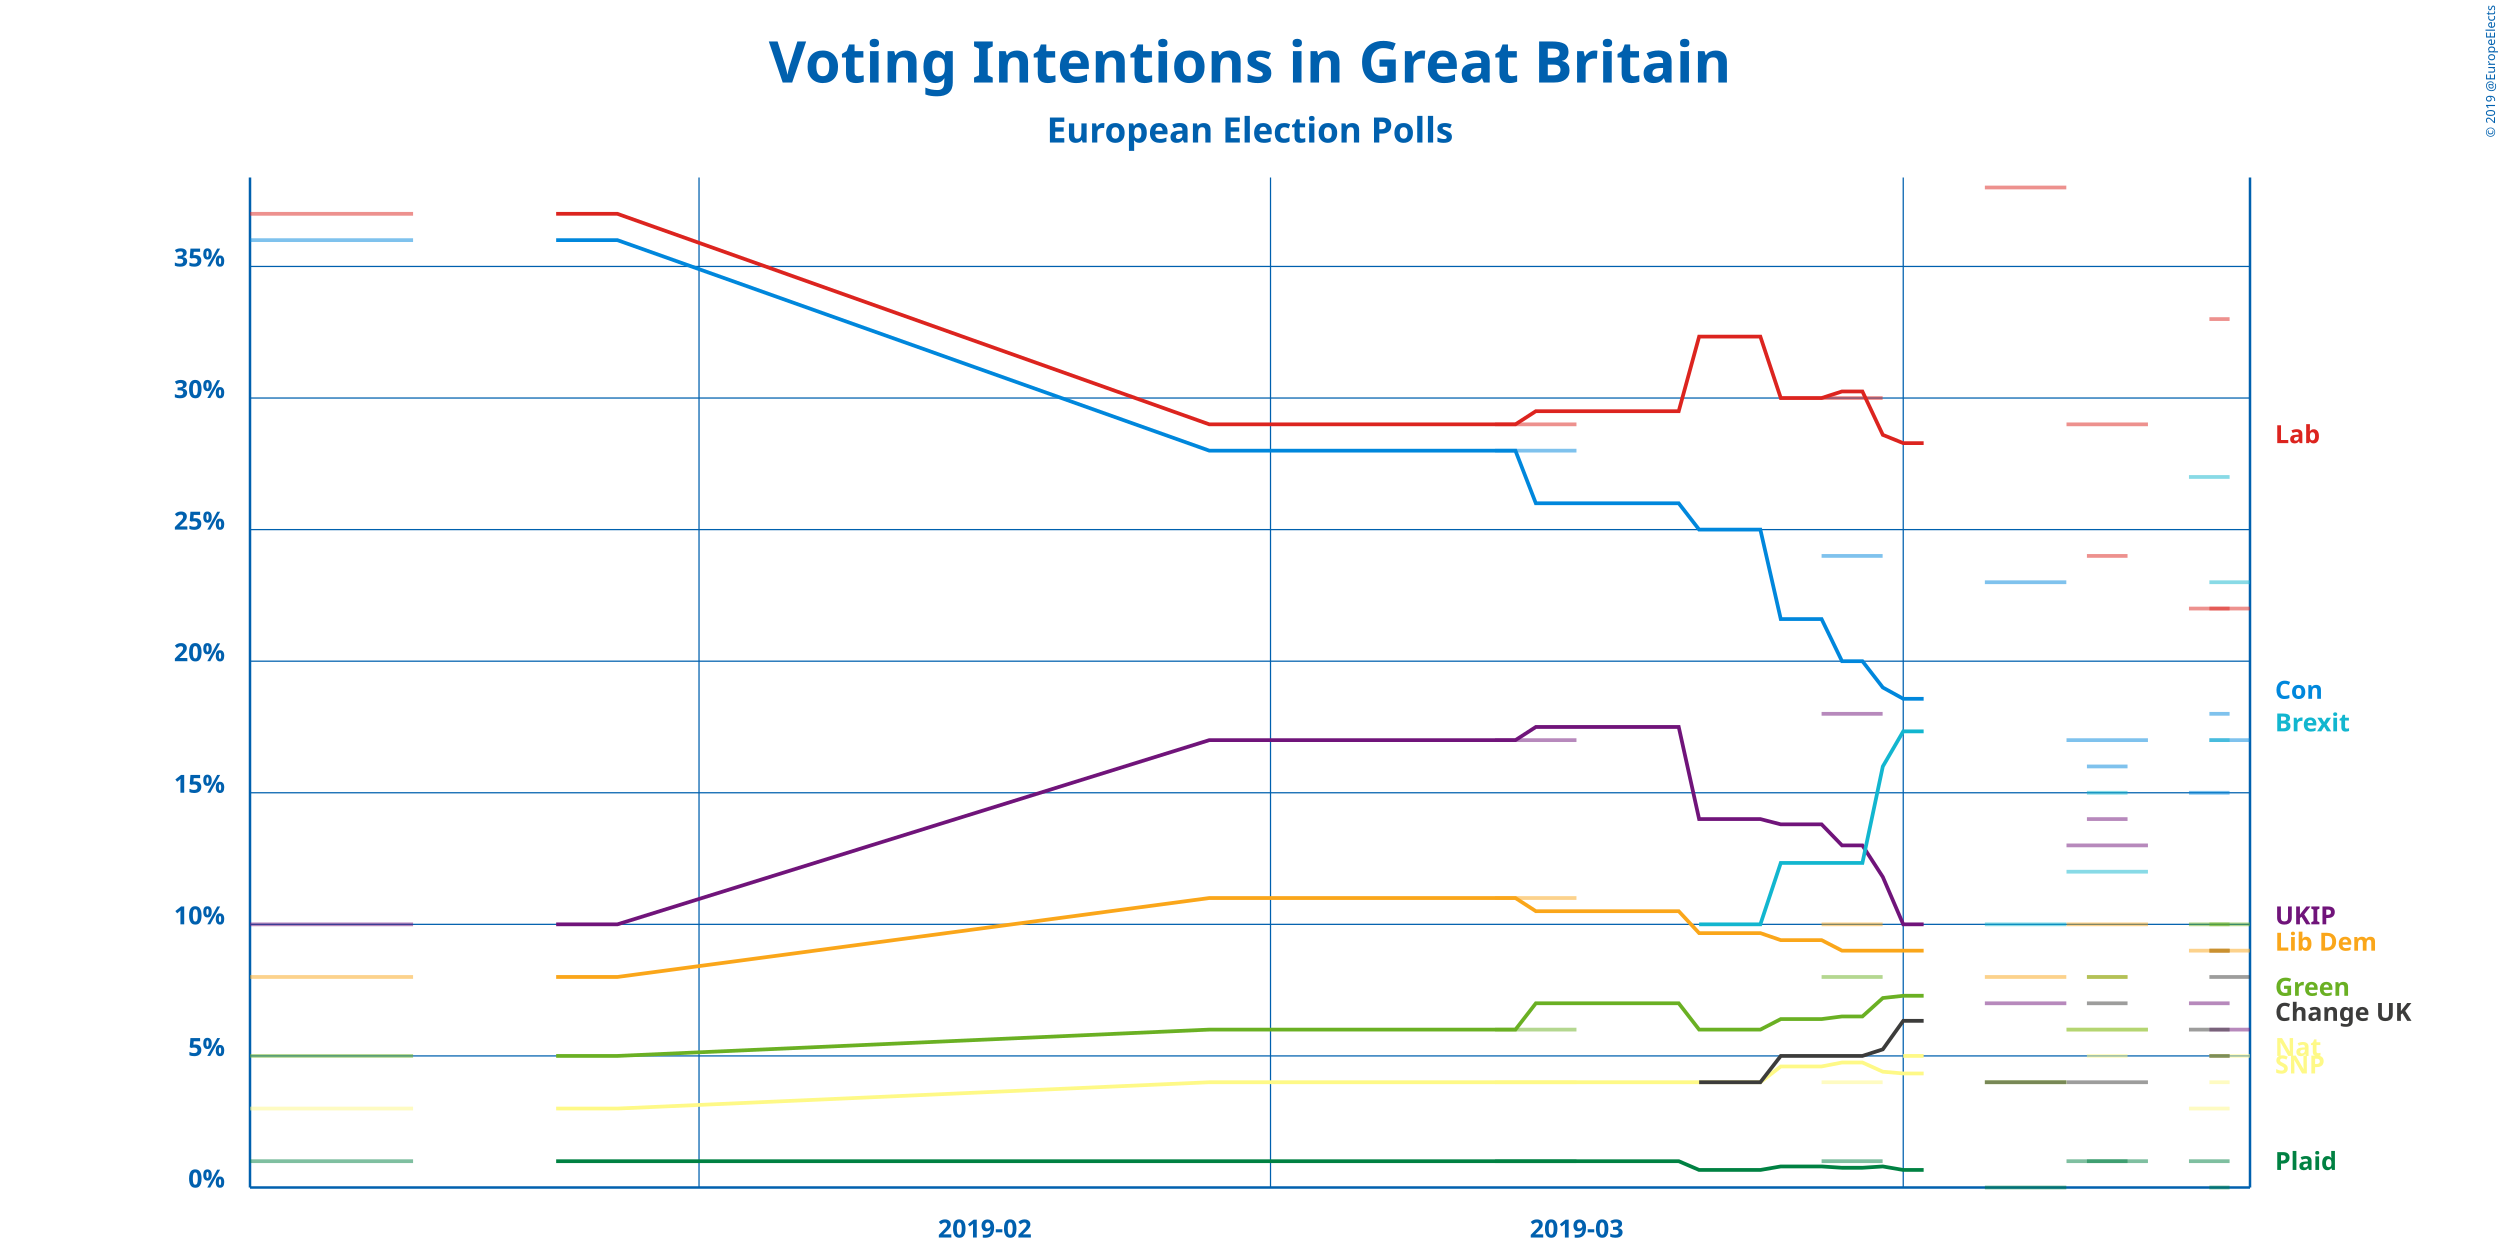
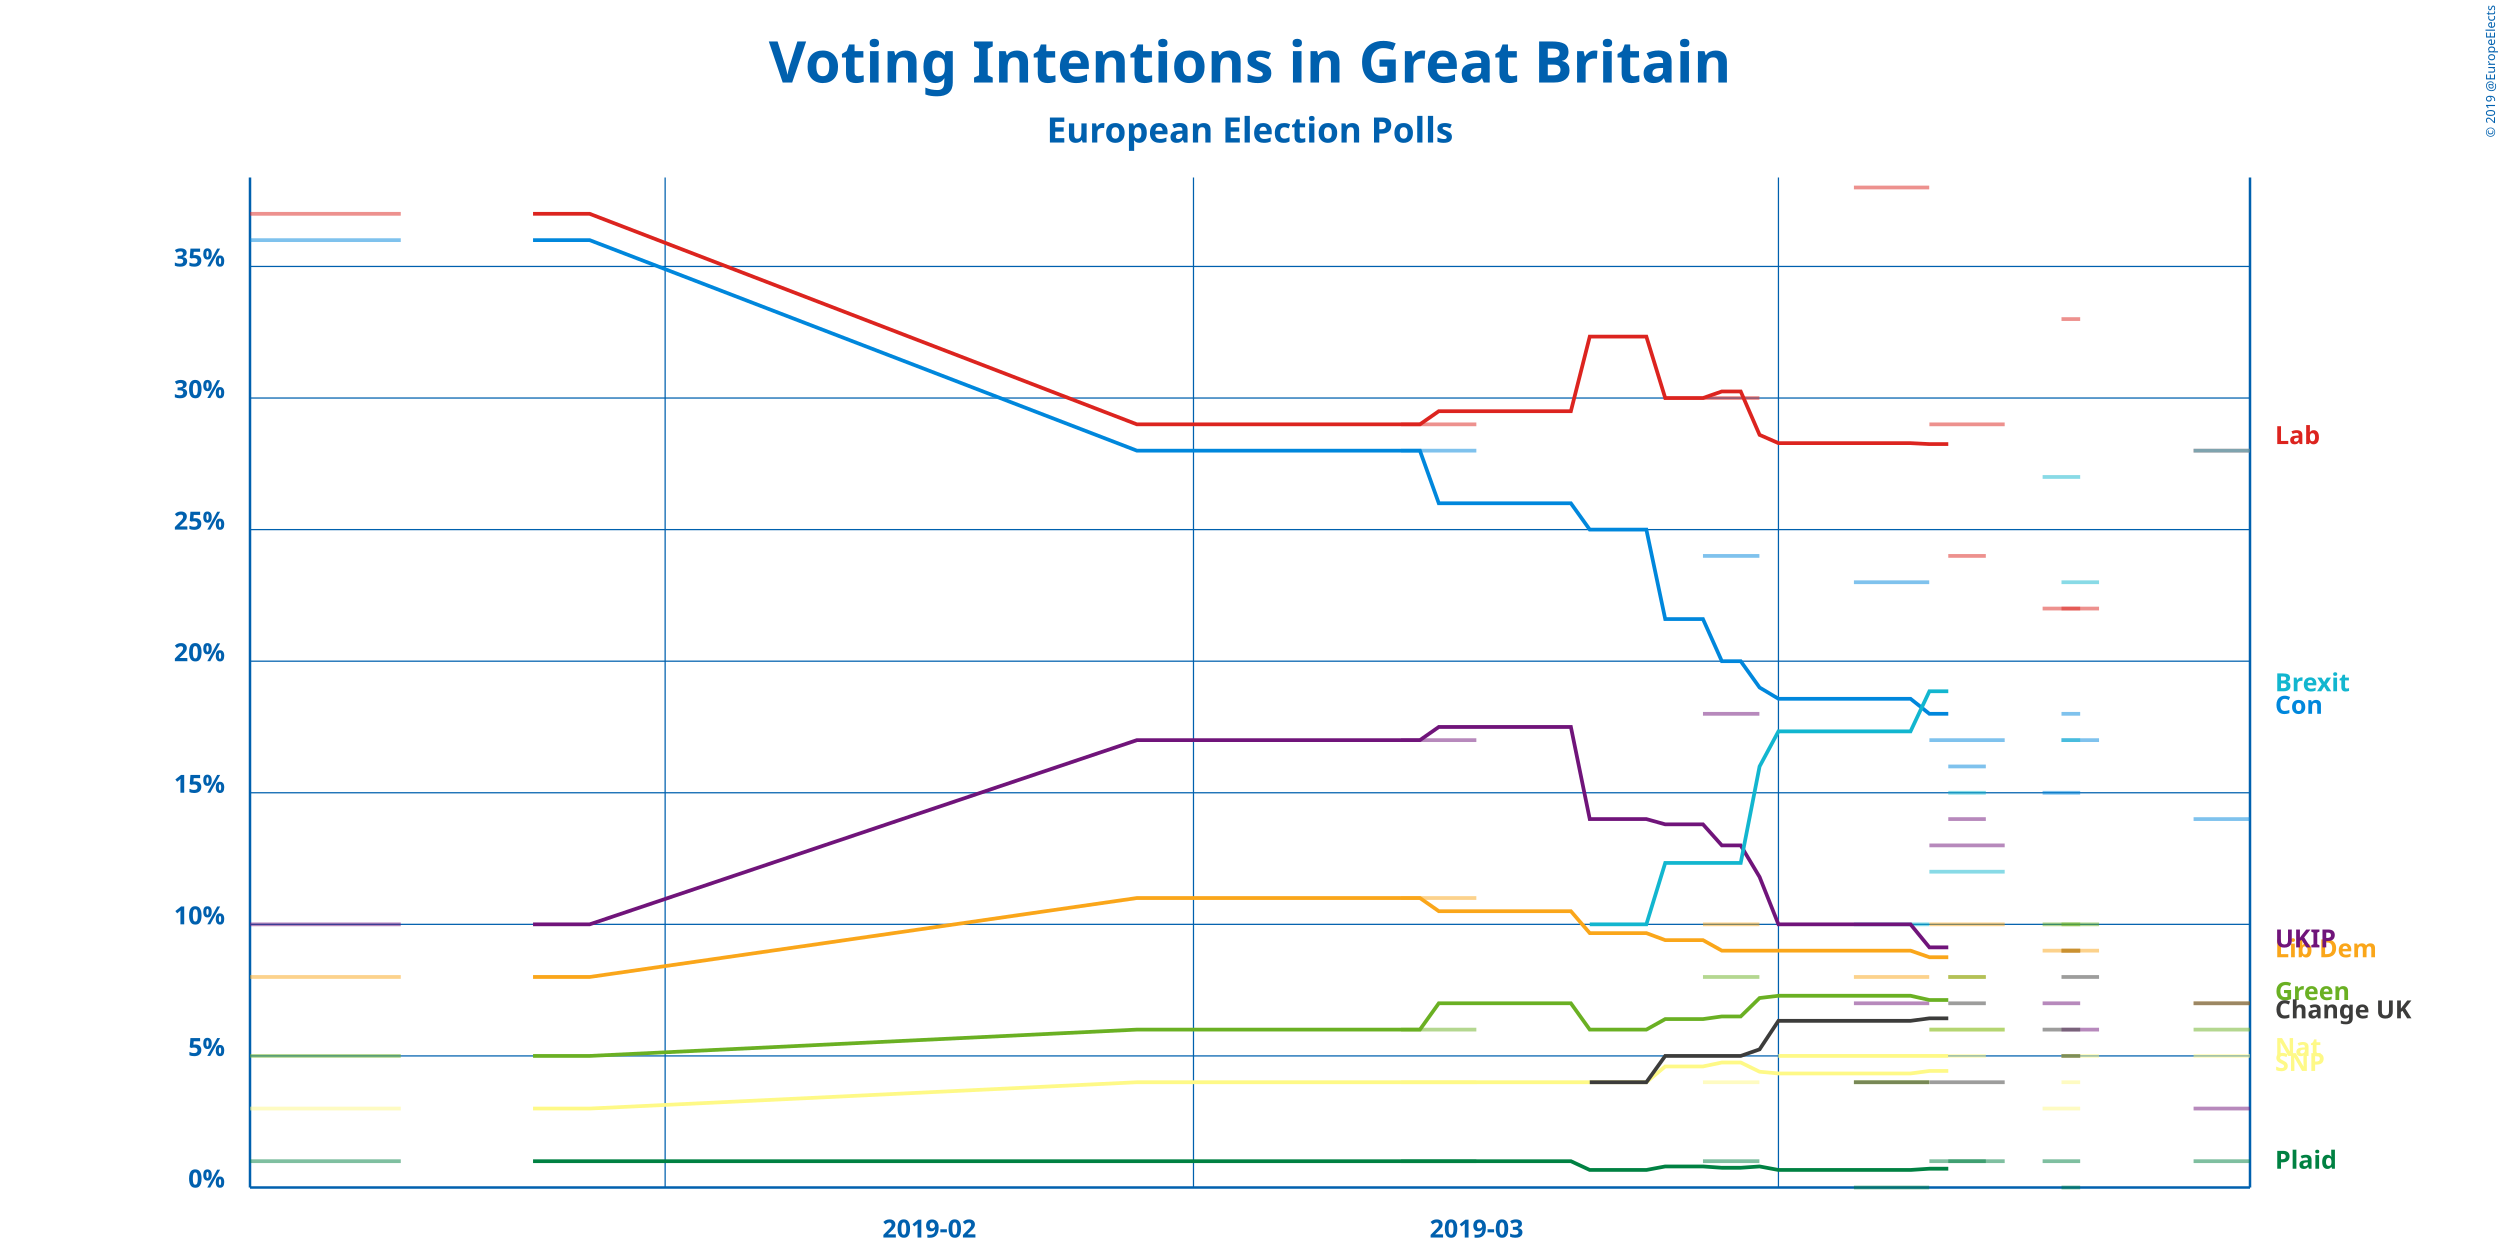
<svg HEIGHT="1000" WIDTH="2000">
  <rect fill="#FFFFFF" height="1000" stroke="none" width="2000" x="0" y="0" />
  <text fill="#0060AE" font-family="'Advent Pro'" font-size="46px" font-style="normal" font-weight="bold" text-align="center" text-anchor="middle" x="1000" y="66">Voting Intentions in Great Britain</text>
  <text fill="#0060AE" font-family="'Advent Pro'" font-size="28px" font-style="normal" font-weight="bold" text-align="center" text-anchor="middle" x="1000" y="114">European Election Polls</text>
  <text fill="#0060AE" font-family="'Advent Pro'" font-size="10px" font-style="normal" font-weight="normal" text-align="center" text-anchor="end" transform="rotate(270)" x="-4" y="1996">© 2019 @EuropeElects</text>
  <g>
    <g>
      <line stroke="#0060AE" stroke-width="2" x1="200.0" x2="1800.0" y1="950.0" y2="950.0" />
      <text fill="#0060AE" font-family="'Advent Pro'" font-size="20px" font-style="normal" font-weight="bold" text-align="center" text-anchor="end" x="180.0" y="950.0">0%</text>
      <line stroke="#0060AE" stroke-width="2" x1="200.0" x2="200.0" y1="950.0" y2="142.0" />
      <line stroke="#0060AE" stroke-width="2" x1="1800.0" x2="1800.0" y1="950.0" y2="142.0" />
-       <line stroke="#0060AE" stroke-width="1" x1="559.22" x2="559.22" y1="950.0" y2="142.0" />
-       <text fill="#0060AE" font-family="'Advent Pro'" font-size="20px" font-style="normal" font-weight="bold" text-align="center" text-anchor="middle" x="787.815" y="990.0">2019-02</text>
-       <line stroke="#0060AE" stroke-width="1" x1="1016.41" x2="1016.41" y1="950.0" y2="142.0" />
-       <text fill="#0060AE" font-family="'Advent Pro'" font-size="20px" font-style="normal" font-weight="bold" text-align="center" text-anchor="middle" x="1261.333" y="990.0">2019-03</text>
-       <line stroke="#0060AE" stroke-width="1" x1="1522.584" x2="1522.584" y1="950.0" y2="142.0" />
+       <line stroke="#0060AE" stroke-width="1" x1="532.107" x2="532.107" y1="950.0" y2="142.0" />
+       <text fill="#0060AE" font-family="'Advent Pro'" font-size="20px" font-style="normal" font-weight="bold" text-align="center" text-anchor="middle" x="743.447" y="990.0">2019-02</text>
+       <line stroke="#0060AE" stroke-width="1" x1="954.788" x2="954.788" y1="950.0" y2="142.0" />
+       <text fill="#0060AE" font-family="'Advent Pro'" font-size="20px" font-style="normal" font-weight="bold" text-align="center" text-anchor="middle" x="1181.225" y="990.0">2019-03</text>
+       <line stroke="#0060AE" stroke-width="1" x1="1422.757" x2="1422.757" y1="950.0" y2="142.0" />
      <line stroke="#0060AE" stroke-width="1" x1="200.0" x2="1800.0" y1="844.737" y2="844.737" />
      <text fill="#0060AE" font-family="'Advent Pro'" font-size="20px" font-style="normal" font-weight="bold" text-align="center" text-anchor="end" x="180.0" y="844.737">5%</text>
      <line stroke="#0060AE" stroke-width="1" x1="200.0" x2="1800.0" y1="739.474" y2="739.474" />
      <text fill="#0060AE" font-family="'Advent Pro'" font-size="20px" font-style="normal" font-weight="bold" text-align="center" text-anchor="end" x="180.0" y="739.474">10%</text>
      <line stroke="#0060AE" stroke-width="1" x1="200.0" x2="1800.0" y1="634.211" y2="634.211" />
      <text fill="#0060AE" font-family="'Advent Pro'" font-size="20px" font-style="normal" font-weight="bold" text-align="center" text-anchor="end" x="180.0" y="634.211">15%</text>
      <line stroke="#0060AE" stroke-width="1" x1="200.0" x2="1800.0" y1="528.947" y2="528.947" />
      <text fill="#0060AE" font-family="'Advent Pro'" font-size="20px" font-style="normal" font-weight="bold" text-align="center" text-anchor="end" x="180.0" y="528.947">20%</text>
      <line stroke="#0060AE" stroke-width="1" x1="200.0" x2="1800.0" y1="423.684" y2="423.684" />
      <text fill="#0060AE" font-family="'Advent Pro'" font-size="20px" font-style="normal" font-weight="bold" text-align="center" text-anchor="end" x="180.0" y="423.684">25%</text>
      <line stroke="#0060AE" stroke-width="1" x1="200.0" x2="1800.0" y1="318.421" y2="318.421" />
      <text fill="#0060AE" font-family="'Advent Pro'" font-size="20px" font-style="normal" font-weight="bold" text-align="center" text-anchor="end" x="180.0" y="318.421">30%</text>
      <line stroke="#0060AE" stroke-width="1" x1="200.0" x2="1800.0" y1="213.158" y2="213.158" />
      <text fill="#0060AE" font-family="'Advent Pro'" font-size="20px" font-style="normal" font-weight="bold" text-align="center" text-anchor="end" x="180.0" y="213.158">35%</text>
    </g>
    <g>
-       <line stroke="#0087DC" stroke-opacity="0.5" stroke-width="3" x1="1767.507" x2="1800.0" y1="592.105" y2="592.105" />
-       <line stroke="#DC241F" stroke-opacity="0.5" stroke-width="3" x1="1767.507" x2="1800.0" y1="486.842" y2="486.842" />
-       <line stroke="#FAA61A" stroke-opacity="0.5" stroke-width="3" x1="1767.507" x2="1800.0" y1="760.526" y2="760.526" />
-       <line stroke="#FEF987" stroke-opacity="0.5" stroke-width="3" x1="1767.507" x2="1800.0" y1="844.737" y2="844.737" />
-       <line stroke="#70147A" stroke-opacity="0.5" stroke-width="3" x1="1767.507" x2="1800.0" y1="823.684" y2="823.684" />
-       <line stroke="#6AB023" stroke-opacity="0.5" stroke-width="3" x1="1767.507" x2="1800.0" y1="739.474" y2="739.474" />
-       <line stroke="#12B6CF" stroke-opacity="0.5" stroke-width="3" x1="1767.507" x2="1800.0" y1="465.789" y2="465.789" />
-       <line stroke="#3C3C3B" stroke-opacity="0.5" stroke-width="3" x1="1767.507" x2="1800.0" y1="781.579" y2="781.579" />
-       <line stroke-opacity="0.5" stroke-width="3" x1="1767.507" x2="1800.0" y1="950.0" y2="950.0" />
-       <line stroke="#0087DC" stroke-opacity="0.5" stroke-width="3" x1="1767.507" x2="1783.672" y1="571.053" y2="571.053" />
-       <line stroke="#DC241F" stroke-opacity="0.5" stroke-width="3" x1="1767.507" x2="1783.672" y1="255.263" y2="255.263" />
-       <line stroke="#FAA61A" stroke-opacity="0.5" stroke-width="3" x1="1767.507" x2="1783.672" y1="760.526" y2="760.526" />
-       <line stroke="#FEF987" stroke-opacity="0.5" stroke-width="3" x1="1767.507" x2="1783.672" y1="865.789" y2="865.789" />
-       <line stroke="#008142" stroke-opacity="0.5" stroke-width="3" x1="1767.507" x2="1783.672" y1="950.0" y2="950.0" />
-       <line stroke="#70147A" stroke-opacity="0.5" stroke-width="3" x1="1767.507" x2="1783.672" y1="844.737" y2="844.737" />
-       <line stroke="#6AB023" stroke-opacity="0.5" stroke-width="3" x1="1767.507" x2="1783.672" y1="844.737" y2="844.737" />
-       <line stroke="#12B6CF" stroke-opacity="0.5" stroke-width="3" x1="1767.507" x2="1783.672" y1="592.105" y2="592.105" />
-       <line stroke="#3C3C3B" stroke-opacity="0.5" stroke-width="3" x1="1767.507" x2="1783.672" y1="760.526" y2="760.526" />
-       <line stroke-opacity="0.5" stroke-width="3" x1="1767.507" x2="1783.672" y1="950.0" y2="950.0" />
-       <line stroke="#0087DC" stroke-opacity="0.5" stroke-width="3" x1="1751.179" x2="1783.672" y1="634.211" y2="634.211" />
-       <line stroke="#DC241F" stroke-opacity="0.5" stroke-width="3" x1="1751.179" x2="1783.672" y1="486.842" y2="486.842" />
-       <line stroke="#FAA61A" stroke-opacity="0.5" stroke-width="3" x1="1751.179" x2="1783.672" y1="760.526" y2="760.526" />
-       <line stroke="#FEF987" stroke-opacity="0.5" stroke-width="3" x1="1751.179" x2="1783.672" y1="886.842" y2="886.842" />
-       <line stroke="#008142" stroke-opacity="0.5" stroke-width="3" x1="1751.179" x2="1783.672" y1="928.947" y2="928.947" />
-       <line stroke="#70147A" stroke-opacity="0.5" stroke-width="3" x1="1751.179" x2="1783.672" y1="802.632" y2="802.632" />
-       <line stroke="#6AB023" stroke-opacity="0.5" stroke-width="3" x1="1751.179" x2="1783.672" y1="739.474" y2="739.474" />
-       <line stroke="#12B6CF" stroke-opacity="0.5" stroke-width="3" x1="1751.179" x2="1783.672" y1="381.579" y2="381.579" />
-       <line stroke="#3C3C3B" stroke-opacity="0.5" stroke-width="3" x1="1751.179" x2="1783.672" y1="823.684" y2="823.684" />
-       <line stroke-opacity="0.5" stroke-width="3" x1="1751.179" x2="1783.672" y1="928.947" y2="928.947" />
-       <line stroke="#0087DC" stroke-opacity="0.5" stroke-width="3" x1="1653.21" x2="1718.359" y1="592.105" y2="592.105" />
-       <line stroke="#DC241F" stroke-opacity="0.5" stroke-width="3" x1="1653.21" x2="1718.359" y1="339.474" y2="339.474" />
-       <line stroke="#FAA61A" stroke-opacity="0.5" stroke-width="3" x1="1653.21" x2="1718.359" y1="739.474" y2="739.474" />
-       <line stroke="#FEF987" stroke-opacity="0.5" stroke-width="3" x1="1653.21" x2="1718.359" y1="823.684" y2="823.684" />
-       <line stroke="#008142" stroke-opacity="0.5" stroke-width="3" x1="1653.21" x2="1718.359" y1="928.947" y2="928.947" />
-       <line stroke="#70147A" stroke-opacity="0.5" stroke-width="3" x1="1653.21" x2="1718.359" y1="676.316" y2="676.316" />
-       <line stroke="#6AB023" stroke-opacity="0.5" stroke-width="3" x1="1653.21" x2="1718.359" y1="823.684" y2="823.684" />
-       <line stroke="#12B6CF" stroke-opacity="0.5" stroke-width="3" x1="1653.21" x2="1718.359" y1="697.368" y2="697.368" />
-       <line stroke="#3C3C3B" stroke-opacity="0.5" stroke-width="3" x1="1653.21" x2="1718.359" y1="865.789" y2="865.789" />
-       <line stroke-opacity="0.5" stroke-width="3" x1="1653.21" x2="1718.359" y1="907.895" y2="907.895" />
-       <line stroke="#0087DC" stroke-opacity="0.5" stroke-width="3" x1="1669.538" x2="1702.031" y1="613.158" y2="613.158" />
-       <line stroke="#DC241F" stroke-opacity="0.5" stroke-width="3" x1="1669.538" x2="1702.031" y1="444.737" y2="444.737" />
-       <line stroke="#FAA61A" stroke-opacity="0.5" stroke-width="3" x1="1669.538" x2="1702.031" y1="781.579" y2="781.579" />
-       <line stroke="#FEF987" stroke-opacity="0.5" stroke-width="3" x1="1669.538" x2="1702.031" y1="844.737" y2="844.737" />
-       <line stroke="#008142" stroke-opacity="0.5" stroke-width="3" x1="1669.538" x2="1702.031" y1="928.947" y2="928.947" />
-       <line stroke="#70147A" stroke-opacity="0.5" stroke-width="3" x1="1669.538" x2="1702.031" y1="655.263" y2="655.263" />
-       <line stroke="#6AB023" stroke-opacity="0.5" stroke-width="3" x1="1669.538" x2="1702.031" y1="781.579" y2="781.579" />
-       <line stroke="#12B6CF" stroke-opacity="0.5" stroke-width="3" x1="1669.538" x2="1702.031" y1="634.211" y2="634.211" />
-       <line stroke="#3C3C3B" stroke-opacity="0.5" stroke-width="3" x1="1669.538" x2="1702.031" y1="802.632" y2="802.632" />
-       <line stroke-opacity="0.5" stroke-width="3" x1="1669.538" x2="1702.031" y1="928.947" y2="928.947" />
-       <line stroke="#0087DC" stroke-opacity="0.5" stroke-width="3" x1="1587.897" x2="1653.046" y1="465.789" y2="465.789" />
-       <line stroke="#DC241F" stroke-opacity="0.5" stroke-width="3" x1="1587.897" x2="1653.046" y1="150.0" y2="150.0" />
-       <line stroke="#FAA61A" stroke-opacity="0.5" stroke-width="3" x1="1587.897" x2="1653.046" y1="781.579" y2="781.579" />
-       <line stroke="#FEF987" stroke-opacity="0.5" stroke-width="3" x1="1587.897" x2="1653.046" y1="865.789" y2="865.789" />
-       <line stroke="#008142" stroke-opacity="0.5" stroke-width="3" x1="1587.897" x2="1653.046" y1="950.0" y2="950.0" />
-       <line stroke="#70147A" stroke-opacity="0.5" stroke-width="3" x1="1587.897" x2="1653.046" y1="802.632" y2="802.632" />
-       <line stroke="#6AB023" stroke-opacity="0.5" stroke-width="3" x1="1587.897" x2="1653.046" y1="865.789" y2="865.789" />
-       <line stroke="#12B6CF" stroke-opacity="0.5" stroke-width="3" x1="1587.897" x2="1653.046" y1="739.474" y2="739.474" />
-       <line stroke="#3C3C3B" stroke-opacity="0.5" stroke-width="3" x1="1587.897" x2="1653.046" y1="865.789" y2="865.789" />
-       <line stroke-opacity="0.5" stroke-width="3" x1="1587.897" x2="1653.046" y1="928.947" y2="928.947" />
-       <line stroke="#0087DC" stroke-opacity="0.5" stroke-width="3" x1="1457.271" x2="1506.092" y1="444.737" y2="444.737" />
-       <line stroke="#DC241F" stroke-opacity="0.5" stroke-width="3" x1="1457.271" x2="1506.092" y1="318.421" y2="318.421" />
-       <line stroke="#FAA61A" stroke-opacity="0.5" stroke-width="3" x1="1457.271" x2="1506.092" y1="739.474" y2="739.474" />
-       <line stroke="#FEF987" stroke-opacity="0.5" stroke-width="3" x1="1457.271" x2="1506.092" y1="865.789" y2="865.789" />
-       <line stroke="#008142" stroke-opacity="0.5" stroke-width="3" x1="1457.271" x2="1506.092" y1="928.947" y2="928.947" />
-       <line stroke="#70147A" stroke-opacity="0.5" stroke-width="3" x1="1457.271" x2="1506.092" y1="571.053" y2="571.053" />
-       <line stroke="#6AB023" stroke-opacity="0.5" stroke-width="3" x1="1457.271" x2="1506.092" y1="781.579" y2="781.579" />
-       <line stroke-opacity="0.5" stroke-width="3" x1="1457.271" x2="1506.092" y1="844.737" y2="844.737" />
-       <line stroke="#0087DC" stroke-opacity="0.5" stroke-width="3" x1="1196.02" x2="1261.17" y1="360.526" y2="360.526" />
-       <line stroke="#DC241F" stroke-opacity="0.5" stroke-width="3" x1="1196.02" x2="1261.17" y1="339.474" y2="339.474" />
-       <line stroke="#FAA61A" stroke-opacity="0.5" stroke-width="3" x1="1196.02" x2="1261.17" y1="718.421" y2="718.421" />
-       <line stroke="#FEF987" stroke-opacity="0.5" stroke-width="3" x1="1196.02" x2="1261.17" y1="865.789" y2="865.789" />
-       <line stroke="#008142" stroke-opacity="0.5" stroke-width="3" x1="1196.02" x2="1261.17" y1="928.947" y2="928.947" />
-       <line stroke="#70147A" stroke-opacity="0.5" stroke-width="3" x1="1196.02" x2="1261.17" y1="592.105" y2="592.105" />
-       <line stroke="#6AB023" stroke-opacity="0.5" stroke-width="3" x1="1196.02" x2="1261.17" y1="823.684" y2="823.684" />
-       <line stroke-opacity="0.5" stroke-width="3" x1="1196.02" x2="1261.17" y1="844.737" y2="844.737" />
-       <line stroke="#0087DC" stroke-opacity="0.5" stroke-width="3" x1="200.0" x2="330.462" y1="192.105" y2="192.105" />
-       <line stroke="#DC241F" stroke-opacity="0.5" stroke-width="3" x1="200.0" x2="330.462" y1="171.053" y2="171.053" />
-       <line stroke="#FAA61A" stroke-opacity="0.5" stroke-width="3" x1="200.0" x2="330.462" y1="781.579" y2="781.579" />
-       <line stroke="#FEF987" stroke-opacity="0.5" stroke-width="3" x1="200.0" x2="330.462" y1="886.842" y2="886.842" />
-       <line stroke="#008142" stroke-opacity="0.5" stroke-width="3" x1="200.0" x2="330.462" y1="928.947" y2="928.947" />
-       <line stroke="#70147A" stroke-opacity="0.5" stroke-width="3" x1="200.0" x2="330.462" y1="739.474" y2="739.474" />
-       <line stroke="#6AB023" stroke-opacity="0.5" stroke-width="3" x1="200.0" x2="330.462" y1="844.737" y2="844.737" />
-       <line stroke-opacity="0.5" stroke-width="3" x1="200.0" x2="330.462" y1="950.0" y2="950.0" />
+       <line stroke="#0087DC" stroke-opacity="0.5" stroke-width="3" x1="1754.864" x2="1800.0" y1="655.263" y2="655.263" />
+       <line stroke="#DC241F" stroke-opacity="0.5" stroke-width="3" x1="1754.864" x2="1800.0" y1="360.526" y2="360.526" />
+       <line stroke="#FAA61A" stroke-opacity="0.5" stroke-width="3" x1="1754.864" x2="1800.0" y1="802.632" y2="802.632" />
+       <line stroke="#FEF987" stroke-opacity="0.5" stroke-width="3" x1="1754.864" x2="1800.0" y1="844.737" y2="844.737" />
+       <line stroke="#008142" stroke-opacity="0.5" stroke-width="3" x1="1754.864" x2="1800.0" y1="928.947" y2="928.947" />
+       <line stroke="#70147A" stroke-opacity="0.5" stroke-width="3" x1="1754.864" x2="1800.0" y1="886.842" y2="886.842" />
+       <line stroke="#6AB023" stroke-opacity="0.5" stroke-width="3" x1="1754.864" x2="1800.0" y1="823.684" y2="823.684" />
+       <line stroke="#12B6CF" stroke-opacity="0.5" stroke-width="3" x1="1754.864" x2="1800.0" y1="360.526" y2="360.526" />
+       <line stroke="#3C3C3B" stroke-opacity="0.5" stroke-width="3" x1="1754.864" x2="1800.0" y1="802.632" y2="802.632" />
+       <line stroke="#0087DC" stroke-opacity="0.5" stroke-width="3" x1="1649.193" x2="1679.234" y1="592.105" y2="592.105" />
+       <line stroke="#DC241F" stroke-opacity="0.5" stroke-width="3" x1="1649.193" x2="1679.234" y1="486.842" y2="486.842" />
+       <line stroke="#FAA61A" stroke-opacity="0.5" stroke-width="3" x1="1649.193" x2="1679.234" y1="760.526" y2="760.526" />
+       <line stroke="#FEF987" stroke-opacity="0.5" stroke-width="3" x1="1649.193" x2="1679.234" y1="844.737" y2="844.737" />
+       <line stroke="#70147A" stroke-opacity="0.5" stroke-width="3" x1="1649.193" x2="1679.234" y1="823.684" y2="823.684" />
+       <line stroke="#6AB023" stroke-opacity="0.5" stroke-width="3" x1="1649.193" x2="1679.234" y1="739.474" y2="739.474" />
+       <line stroke="#12B6CF" stroke-opacity="0.5" stroke-width="3" x1="1649.193" x2="1679.234" y1="465.789" y2="465.789" />
+       <line stroke="#3C3C3B" stroke-opacity="0.5" stroke-width="3" x1="1649.193" x2="1679.234" y1="781.579" y2="781.579" />
+       <line stroke-opacity="0.5" stroke-width="3" x1="1649.193" x2="1679.234" y1="950.0" y2="950.0" />
+       <line stroke="#0087DC" stroke-opacity="0.5" stroke-width="3" x1="1649.193" x2="1664.138" y1="571.053" y2="571.053" />
+       <line stroke="#DC241F" stroke-opacity="0.5" stroke-width="3" x1="1649.193" x2="1664.138" y1="255.263" y2="255.263" />
+       <line stroke="#FAA61A" stroke-opacity="0.5" stroke-width="3" x1="1649.193" x2="1664.138" y1="760.526" y2="760.526" />
+       <line stroke="#FEF987" stroke-opacity="0.5" stroke-width="3" x1="1649.193" x2="1664.138" y1="865.789" y2="865.789" />
+       <line stroke="#008142" stroke-opacity="0.5" stroke-width="3" x1="1649.193" x2="1664.138" y1="950.0" y2="950.0" />
+       <line stroke="#70147A" stroke-opacity="0.5" stroke-width="3" x1="1649.193" x2="1664.138" y1="844.737" y2="844.737" />
+       <line stroke="#6AB023" stroke-opacity="0.5" stroke-width="3" x1="1649.193" x2="1664.138" y1="844.737" y2="844.737" />
+       <line stroke="#12B6CF" stroke-opacity="0.5" stroke-width="3" x1="1649.193" x2="1664.138" y1="592.105" y2="592.105" />
+       <line stroke="#3C3C3B" stroke-opacity="0.5" stroke-width="3" x1="1649.193" x2="1664.138" y1="760.526" y2="760.526" />
+       <line stroke-opacity="0.5" stroke-width="3" x1="1649.193" x2="1664.138" y1="950.0" y2="950.0" />
+       <line stroke="#0087DC" stroke-opacity="0.5" stroke-width="3" x1="1634.098" x2="1664.138" y1="634.211" y2="634.211" />
+       <line stroke="#DC241F" stroke-opacity="0.5" stroke-width="3" x1="1634.098" x2="1664.138" y1="486.842" y2="486.842" />
+       <line stroke="#FAA61A" stroke-opacity="0.5" stroke-width="3" x1="1634.098" x2="1664.138" y1="760.526" y2="760.526" />
+       <line stroke="#FEF987" stroke-opacity="0.5" stroke-width="3" x1="1634.098" x2="1664.138" y1="886.842" y2="886.842" />
+       <line stroke="#008142" stroke-opacity="0.5" stroke-width="3" x1="1634.098" x2="1664.138" y1="928.947" y2="928.947" />
+       <line stroke="#70147A" stroke-opacity="0.5" stroke-width="3" x1="1634.098" x2="1664.138" y1="802.632" y2="802.632" />
+       <line stroke="#6AB023" stroke-opacity="0.5" stroke-width="3" x1="1634.098" x2="1664.138" y1="739.474" y2="739.474" />
+       <line stroke="#12B6CF" stroke-opacity="0.5" stroke-width="3" x1="1634.098" x2="1664.138" y1="381.579" y2="381.579" />
+       <line stroke="#3C3C3B" stroke-opacity="0.5" stroke-width="3" x1="1634.098" x2="1664.138" y1="823.684" y2="823.684" />
+       <line stroke-opacity="0.5" stroke-width="3" x1="1634.098" x2="1664.138" y1="928.947" y2="928.947" />
+       <line stroke="#0087DC" stroke-opacity="0.5" stroke-width="3" x1="1543.523" x2="1603.755" y1="592.105" y2="592.105" />
+       <line stroke="#DC241F" stroke-opacity="0.5" stroke-width="3" x1="1543.523" x2="1603.755" y1="339.474" y2="339.474" />
+       <line stroke="#FAA61A" stroke-opacity="0.5" stroke-width="3" x1="1543.523" x2="1603.755" y1="739.474" y2="739.474" />
+       <line stroke="#FEF987" stroke-opacity="0.5" stroke-width="3" x1="1543.523" x2="1603.755" y1="823.684" y2="823.684" />
+       <line stroke="#008142" stroke-opacity="0.5" stroke-width="3" x1="1543.523" x2="1603.755" y1="928.947" y2="928.947" />
+       <line stroke="#70147A" stroke-opacity="0.5" stroke-width="3" x1="1543.523" x2="1603.755" y1="676.316" y2="676.316" />
+       <line stroke="#6AB023" stroke-opacity="0.5" stroke-width="3" x1="1543.523" x2="1603.755" y1="823.684" y2="823.684" />
+       <line stroke="#12B6CF" stroke-opacity="0.5" stroke-width="3" x1="1543.523" x2="1603.755" y1="697.368" y2="697.368" />
+       <line stroke="#3C3C3B" stroke-opacity="0.5" stroke-width="3" x1="1543.523" x2="1603.755" y1="865.789" y2="865.789" />
+       <line stroke-opacity="0.5" stroke-width="3" x1="1543.523" x2="1603.755" y1="907.895" y2="907.895" />
+       <line stroke="#0087DC" stroke-opacity="0.5" stroke-width="3" x1="1558.619" x2="1588.659" y1="613.158" y2="613.158" />
+       <line stroke="#DC241F" stroke-opacity="0.5" stroke-width="3" x1="1558.619" x2="1588.659" y1="444.737" y2="444.737" />
+       <line stroke="#FAA61A" stroke-opacity="0.5" stroke-width="3" x1="1558.619" x2="1588.659" y1="781.579" y2="781.579" />
+       <line stroke="#FEF987" stroke-opacity="0.5" stroke-width="3" x1="1558.619" x2="1588.659" y1="844.737" y2="844.737" />
+       <line stroke="#008142" stroke-opacity="0.5" stroke-width="3" x1="1558.619" x2="1588.659" y1="928.947" y2="928.947" />
+       <line stroke="#70147A" stroke-opacity="0.5" stroke-width="3" x1="1558.619" x2="1588.659" y1="655.263" y2="655.263" />
+       <line stroke="#6AB023" stroke-opacity="0.5" stroke-width="3" x1="1558.619" x2="1588.659" y1="781.579" y2="781.579" />
+       <line stroke="#12B6CF" stroke-opacity="0.5" stroke-width="3" x1="1558.619" x2="1588.659" y1="634.211" y2="634.211" />
+       <line stroke="#3C3C3B" stroke-opacity="0.5" stroke-width="3" x1="1558.619" x2="1588.659" y1="802.632" y2="802.632" />
+       <line stroke-opacity="0.5" stroke-width="3" x1="1558.619" x2="1588.659" y1="928.947" y2="928.947" />
+       <line stroke="#0087DC" stroke-opacity="0.5" stroke-width="3" x1="1483.14" x2="1543.372" y1="465.789" y2="465.789" />
+       <line stroke="#DC241F" stroke-opacity="0.5" stroke-width="3" x1="1483.14" x2="1543.372" y1="150.0" y2="150.0" />
+       <line stroke="#FAA61A" stroke-opacity="0.5" stroke-width="3" x1="1483.14" x2="1543.372" y1="781.579" y2="781.579" />
+       <line stroke="#FEF987" stroke-opacity="0.5" stroke-width="3" x1="1483.14" x2="1543.372" y1="865.789" y2="865.789" />
+       <line stroke="#008142" stroke-opacity="0.5" stroke-width="3" x1="1483.14" x2="1543.372" y1="950.0" y2="950.0" />
+       <line stroke="#70147A" stroke-opacity="0.5" stroke-width="3" x1="1483.14" x2="1543.372" y1="802.632" y2="802.632" />
+       <line stroke="#6AB023" stroke-opacity="0.5" stroke-width="3" x1="1483.14" x2="1543.372" y1="865.789" y2="865.789" />
+       <line stroke="#12B6CF" stroke-opacity="0.5" stroke-width="3" x1="1483.14" x2="1543.372" y1="739.474" y2="739.474" />
+       <line stroke="#3C3C3B" stroke-opacity="0.5" stroke-width="3" x1="1483.14" x2="1543.372" y1="865.789" y2="865.789" />
+       <line stroke-opacity="0.5" stroke-width="3" x1="1483.14" x2="1543.372" y1="928.947" y2="928.947" />
+       <line stroke="#0087DC" stroke-opacity="0.5" stroke-width="3" x1="1362.374" x2="1407.51" y1="444.737" y2="444.737" />
+       <line stroke="#DC241F" stroke-opacity="0.5" stroke-width="3" x1="1362.374" x2="1407.51" y1="318.421" y2="318.421" />
+       <line stroke="#FAA61A" stroke-opacity="0.5" stroke-width="3" x1="1362.374" x2="1407.51" y1="739.474" y2="739.474" />
+       <line stroke="#FEF987" stroke-opacity="0.5" stroke-width="3" x1="1362.374" x2="1407.51" y1="865.789" y2="865.789" />
+       <line stroke="#008142" stroke-opacity="0.5" stroke-width="3" x1="1362.374" x2="1407.51" y1="928.947" y2="928.947" />
+       <line stroke="#70147A" stroke-opacity="0.5" stroke-width="3" x1="1362.374" x2="1407.51" y1="571.053" y2="571.053" />
+       <line stroke="#6AB023" stroke-opacity="0.5" stroke-width="3" x1="1362.374" x2="1407.51" y1="781.579" y2="781.579" />
+       <line stroke-opacity="0.5" stroke-width="3" x1="1362.374" x2="1407.51" y1="844.737" y2="844.737" />
+       <line stroke="#0087DC" stroke-opacity="0.5" stroke-width="3" x1="1120.842" x2="1181.074" y1="360.526" y2="360.526" />
+       <line stroke="#DC241F" stroke-opacity="0.5" stroke-width="3" x1="1120.842" x2="1181.074" y1="339.474" y2="339.474" />
+       <line stroke="#FAA61A" stroke-opacity="0.5" stroke-width="3" x1="1120.842" x2="1181.074" y1="718.421" y2="718.421" />
+       <line stroke="#FEF987" stroke-opacity="0.5" stroke-width="3" x1="1120.842" x2="1181.074" y1="865.789" y2="865.789" />
+       <line stroke="#008142" stroke-opacity="0.5" stroke-width="3" x1="1120.842" x2="1181.074" y1="928.947" y2="928.947" />
+       <line stroke="#70147A" stroke-opacity="0.5" stroke-width="3" x1="1120.842" x2="1181.074" y1="592.105" y2="592.105" />
+       <line stroke="#6AB023" stroke-opacity="0.5" stroke-width="3" x1="1120.842" x2="1181.074" y1="823.684" y2="823.684" />
+       <line stroke-opacity="0.5" stroke-width="3" x1="1120.842" x2="1181.074" y1="844.737" y2="844.737" />
+       <line stroke="#0087DC" stroke-opacity="0.5" stroke-width="3" x1="200.0" x2="320.615" y1="192.105" y2="192.105" />
+       <line stroke="#DC241F" stroke-opacity="0.5" stroke-width="3" x1="200.0" x2="320.615" y1="171.053" y2="171.053" />
+       <line stroke="#FAA61A" stroke-opacity="0.5" stroke-width="3" x1="200.0" x2="320.615" y1="781.579" y2="781.579" />
+       <line stroke="#FEF987" stroke-opacity="0.5" stroke-width="3" x1="200.0" x2="320.615" y1="886.842" y2="886.842" />
+       <line stroke="#008142" stroke-opacity="0.5" stroke-width="3" x1="200.0" x2="320.615" y1="928.947" y2="928.947" />
+       <line stroke="#70147A" stroke-opacity="0.5" stroke-width="3" x1="200.0" x2="320.615" y1="739.474" y2="739.474" />
+       <line stroke="#6AB023" stroke-opacity="0.5" stroke-width="3" x1="200.0" x2="320.615" y1="844.737" y2="844.737" />
+       <line stroke-opacity="0.5" stroke-width="3" x1="200.0" x2="320.615" y1="950.0" y2="950.0" />
    </g>
    <g>
-       <polyline fill="none" points="444.923,192.105 461.251,192.105 477.579,192.105 493.908,192.105                             967.425,360.526 983.753,360.526 1000.082,360.526 1016.41,360.526 1032.738,360.526 1049.066,360.526 1065.394,360.526 1081.723,360.526 1098.051,360.526 1114.379,360.526 1130.707,360.526 1147.035,360.526 1163.364,360.526 1179.692,360.526 1196.02,360.526 1212.348,360.526 1228.676,402.632 1245.005,402.632 1261.333,402.632 1277.661,402.632 1293.989,402.632 1310.317,402.632 1326.646,402.632 1342.974,402.632 1359.302,423.684 1375.63,423.684 1391.958,423.684 1408.287,423.684 1424.615,495.263 1440.943,495.263 1457.271,495.263 1473.599,528.947 1489.928,528.947 1506.256,550.0 1522.584,559.023 1538.912,559.023" stroke="#0087DC" stroke-width="3" />
-       <text fill="#0087DC" font-family="'Advent Pro'" font-size="20px" font-style="normal" font-weight="bold" text-align="center" text-anchor="start" x="1820.0" y="559.023">Con</text>
-       <polyline fill="none" points="444.923,171.053 461.251,171.053 477.579,171.053 493.908,171.053                             967.425,339.474 983.753,339.474 1000.082,339.474 1016.41,339.474 1032.738,339.474 1049.066,339.474 1065.394,339.474 1081.723,339.474 1098.051,339.474 1114.379,339.474 1130.707,339.474 1147.035,339.474 1163.364,339.474 1179.692,339.474 1196.02,339.474 1212.348,339.474 1228.676,328.947 1245.005,328.947 1261.333,328.947 1277.661,328.947 1293.989,328.947 1310.317,328.947 1326.646,328.947 1342.974,328.947 1359.302,269.298 1375.63,269.298 1391.958,269.298 1408.287,269.298 1424.615,318.421 1440.943,318.421 1457.271,318.421 1473.599,313.158 1489.928,313.158 1506.256,347.895 1522.584,354.511 1538.912,354.511" stroke="#DC241F" stroke-width="3" />
-       <text fill="#DC241F" font-family="'Advent Pro'" font-size="20px" font-style="normal" font-weight="bold" text-align="center" text-anchor="start" x="1820.0" y="354.511">Lab</text>
-       <polyline fill="none" points="444.923,781.579 461.251,781.579 477.579,781.579 493.908,781.579                             967.425,718.421 983.753,718.421 1000.082,718.421 1016.41,718.421 1032.738,718.421 1049.066,718.421 1065.394,718.421 1081.723,718.421 1098.051,718.421 1114.379,718.421 1130.707,718.421 1147.035,718.421 1163.364,718.421 1179.692,718.421 1196.02,718.421 1212.348,718.421 1228.676,728.947 1245.005,728.947 1261.333,728.947 1277.661,728.947 1293.989,728.947 1310.317,728.947 1326.646,728.947 1342.974,728.947 1359.302,746.491 1375.63,746.491 1391.958,746.491 1408.287,746.491 1424.615,752.105 1440.943,752.105 1457.271,752.105 1473.599,760.526 1489.928,760.526 1506.256,760.526 1522.584,760.526 1538.912,760.526" stroke="#FAA61A" stroke-width="3" />
-       <text fill="#FAA61A" font-family="'Advent Pro'" font-size="20px" font-style="normal" font-weight="bold" text-align="center" text-anchor="start" x="1820.0" y="760.526">Lib Dem</text>
-       <polyline fill="none" points="444.923,886.842 461.251,886.842 477.579,886.842 493.908,886.842                             967.425,865.789 983.753,865.789 1000.082,865.789 1016.41,865.789 1032.738,865.789 1049.066,865.789 1065.394,865.789 1081.723,865.789 1098.051,865.789 1114.379,865.789 1130.707,865.789 1147.035,865.789 1163.364,865.789 1179.692,865.789 1196.02,865.789 1212.348,865.789 1228.676,865.789 1245.005,865.789 1261.333,865.789 1277.661,865.789 1293.989,865.789 1310.317,865.789 1326.646,865.789 1342.974,865.789 1359.302,865.789 1375.63,865.789 1391.958,865.789 1408.287,865.789 1424.615,853.158 1440.943,853.158 1457.271,853.158 1473.599,850.0 1489.928,850.0 1506.256,857.368 1522.584,858.772 1538.912,858.772" stroke="#FEF987" stroke-width="3" />
-       <text fill="#FEF987" font-family="'Advent Pro'" font-size="20px" font-style="normal" font-weight="bold" text-align="center" text-anchor="start" x="1820.0" y="858.772">SNP</text>
-       <polyline fill="none" points="444.923,928.947 461.251,928.947 477.579,928.947 493.908,928.947                             967.425,928.947 983.753,928.947 1000.082,928.947 1016.41,928.947 1032.738,928.947 1049.066,928.947 1065.394,928.947 1081.723,928.947 1098.051,928.947 1114.379,928.947 1130.707,928.947 1147.035,928.947 1163.364,928.947 1179.692,928.947 1196.02,928.947 1212.348,928.947 1228.676,928.947 1245.005,928.947 1261.333,928.947 1277.661,928.947 1293.989,928.947 1310.317,928.947 1326.646,928.947 1342.974,928.947 1359.302,935.965 1375.63,935.965 1391.958,935.965 1408.287,935.965 1424.615,933.158 1440.943,933.158 1457.271,933.158 1473.599,934.211 1489.928,934.211 1506.256,933.158 1522.584,935.965 1538.912,935.965" stroke="#008142" stroke-width="3" />
-       <text fill="#008142" font-family="'Advent Pro'" font-size="20px" font-style="normal" font-weight="bold" text-align="center" text-anchor="start" x="1820.0" y="935.965">Plaid</text>
-       <polyline fill="none" points="                                                                  1522.584,844.737 1538.912,844.737" stroke="#FEF987" stroke-width="3" />
+       <polyline fill="none" points="426.436,192.105 441.532,192.105 456.628,192.105 471.724,192.105                             909.501,360.526 924.597,360.526 939.692,360.526 954.788,360.526 969.884,360.526 984.98,360.526 1000.075,360.526 1015.171,360.526 1030.267,360.526 1045.363,360.526 1060.459,360.526 1075.554,360.526 1090.65,360.526 1105.746,360.526 1120.842,360.526 1135.937,360.526 1151.033,402.632 1166.129,402.632 1181.225,402.632 1196.32,402.632 1211.416,402.632 1226.512,402.632 1241.608,402.632 1256.703,402.632 1271.799,423.684 1286.895,423.684 1301.991,423.684 1317.087,423.684 1332.182,495.263 1347.278,495.263 1362.374,495.263 1377.47,528.947 1392.565,528.947 1407.661,550.0 1422.757,559.023 1437.853,559.023 1452.948,559.023 1468.044,559.023 1483.14,559.023 1498.236,559.023 1513.331,559.023 1528.427,559.023 1543.523,571.053 1558.619,571.053" stroke="#0087DC" stroke-width="3" />
+       <text fill="#0087DC" font-family="'Advent Pro'" font-size="20px" font-style="normal" font-weight="bold" text-align="center" text-anchor="start" x="1820.0" y="571.053">Con</text>
+       <polyline fill="none" points="426.436,171.053 441.532,171.053 456.628,171.053 471.724,171.053                             909.501,339.474 924.597,339.474 939.692,339.474 954.788,339.474 969.884,339.474 984.98,339.474 1000.075,339.474 1015.171,339.474 1030.267,339.474 1045.363,339.474 1060.459,339.474 1075.554,339.474 1090.65,339.474 1105.746,339.474 1120.842,339.474 1135.937,339.474 1151.033,328.947 1166.129,328.947 1181.225,328.947 1196.32,328.947 1211.416,328.947 1226.512,328.947 1241.608,328.947 1256.703,328.947 1271.799,269.298 1286.895,269.298 1301.991,269.298 1317.087,269.298 1332.182,318.421 1347.278,318.421 1362.374,318.421 1377.47,313.158 1392.565,313.158 1407.661,347.895 1422.757,354.511 1437.853,354.511 1452.948,354.511 1468.044,354.511 1483.14,354.511 1498.236,354.511 1513.331,354.511 1528.427,354.511 1543.523,355.263 1558.619,355.263" stroke="#DC241F" stroke-width="3" />
+       <text fill="#DC241F" font-family="'Advent Pro'" font-size="20px" font-style="normal" font-weight="bold" text-align="center" text-anchor="start" x="1820.0" y="355.263">Lab</text>
+       <polyline fill="none" points="426.436,781.579 441.532,781.579 456.628,781.579 471.724,781.579                             909.501,718.421 924.597,718.421 939.692,718.421 954.788,718.421 969.884,718.421 984.98,718.421 1000.075,718.421 1015.171,718.421 1030.267,718.421 1045.363,718.421 1060.459,718.421 1075.554,718.421 1090.65,718.421 1105.746,718.421 1120.842,718.421 1135.937,718.421 1151.033,728.947 1166.129,728.947 1181.225,728.947 1196.32,728.947 1211.416,728.947 1226.512,728.947 1241.608,728.947 1256.703,728.947 1271.799,746.491 1286.895,746.491 1301.991,746.491 1317.087,746.491 1332.182,752.105 1347.278,752.105 1362.374,752.105 1377.47,760.526 1392.565,760.526 1407.661,760.526 1422.757,760.526 1437.853,760.526 1452.948,760.526 1468.044,760.526 1483.14,760.526 1498.236,760.526 1513.331,760.526 1528.427,760.526 1543.523,765.789 1558.619,765.789" stroke="#FAA61A" stroke-width="3" />
+       <text fill="#FAA61A" font-family="'Advent Pro'" font-size="20px" font-style="normal" font-weight="bold" text-align="center" text-anchor="start" x="1820.0" y="765.789">Lib Dem</text>
+       <polyline fill="none" points="426.436,886.842 441.532,886.842 456.628,886.842 471.724,886.842                             909.501,865.789 924.597,865.789 939.692,865.789 954.788,865.789 969.884,865.789 984.98,865.789 1000.075,865.789 1015.171,865.789 1030.267,865.789 1045.363,865.789 1060.459,865.789 1075.554,865.789 1090.65,865.789 1105.746,865.789 1120.842,865.789 1135.937,865.789 1151.033,865.789 1166.129,865.789 1181.225,865.789 1196.32,865.789 1211.416,865.789 1226.512,865.789 1241.608,865.789 1256.703,865.789 1271.799,865.789 1286.895,865.789 1301.991,865.789 1317.087,865.789 1332.182,853.158 1347.278,853.158 1362.374,853.158 1377.47,850.0 1392.565,850.0 1407.661,857.368 1422.757,858.772 1437.853,858.772 1452.948,858.772 1468.044,858.772 1483.14,858.772 1498.236,858.772 1513.331,858.772 1528.427,858.772 1543.523,856.767 1558.619,856.767" stroke="#FEF987" stroke-width="3" />
+       <text fill="#FEF987" font-family="'Advent Pro'" font-size="20px" font-style="normal" font-weight="bold" text-align="center" text-anchor="start" x="1820.0" y="856.767">SNP</text>
+       <polyline fill="none" points="426.436,928.947 441.532,928.947 456.628,928.947 471.724,928.947                             909.501,928.947 924.597,928.947 939.692,928.947 954.788,928.947 969.884,928.947 984.98,928.947 1000.075,928.947 1015.171,928.947 1030.267,928.947 1045.363,928.947 1060.459,928.947 1075.554,928.947 1090.65,928.947 1105.746,928.947 1120.842,928.947 1135.937,928.947 1151.033,928.947 1166.129,928.947 1181.225,928.947 1196.32,928.947 1211.416,928.947 1226.512,928.947 1241.608,928.947 1256.703,928.947 1271.799,935.965 1286.895,935.965 1301.991,935.965 1317.087,935.965 1332.182,933.158 1347.278,933.158 1362.374,933.158 1377.47,934.211 1392.565,934.211 1407.661,933.158 1422.757,935.965 1437.853,935.965 1452.948,935.965 1468.044,935.965 1483.14,935.965 1498.236,935.965 1513.331,935.965 1528.427,935.965 1543.523,934.962 1558.619,934.962" stroke="#008142" stroke-width="3" />
+       <text fill="#008142" font-family="'Advent Pro'" font-size="20px" font-style="normal" font-weight="bold" text-align="center" text-anchor="start" x="1820.0" y="934.962">Plaid</text>
+       <polyline fill="none" points="                                                                  1422.757,844.737 1437.853,844.737 1452.948,844.737 1468.044,844.737 1483.14,844.737 1498.236,844.737 1513.331,844.737 1528.427,844.737 1543.523,844.737 1558.619,844.737" stroke="#FEF987" stroke-width="3" />
      <text fill="#FEF987" font-family="'Advent Pro'" font-size="20px" font-style="normal" font-weight="bold" text-align="center" text-anchor="start" x="1820.0" y="844.737">Nat</text>
-       <polyline fill="none" points="444.923,739.474 461.251,739.474 477.579,739.474 493.908,739.474                             967.425,592.105 983.753,592.105 1000.082,592.105 1016.41,592.105 1032.738,592.105 1049.066,592.105 1065.394,592.105 1081.723,592.105 1098.051,592.105 1114.379,592.105 1130.707,592.105 1147.035,592.105 1163.364,592.105 1179.692,592.105 1196.02,592.105 1212.348,592.105 1228.676,581.579 1245.005,581.579 1261.333,581.579 1277.661,581.579 1293.989,581.579 1310.317,581.579 1326.646,581.579 1342.974,581.579 1359.302,655.263 1375.63,655.263 1391.958,655.263 1408.287,655.263 1424.615,659.474 1440.943,659.474 1457.271,659.474 1473.599,676.316 1489.928,676.316 1506.256,701.579 1522.584,739.474 1538.912,739.474" stroke="#70147A" stroke-width="3" />
-       <text fill="#70147A" font-family="'Advent Pro'" font-size="20px" font-style="normal" font-weight="bold" text-align="center" text-anchor="start" x="1820.0" y="739.474">UKIP</text>
-       <polyline fill="none" points="444.923,844.737 461.251,844.737 477.579,844.737 493.908,844.737                             967.425,823.684 983.753,823.684 1000.082,823.684 1016.41,823.684 1032.738,823.684 1049.066,823.684 1065.394,823.684 1081.723,823.684 1098.051,823.684 1114.379,823.684 1130.707,823.684 1147.035,823.684 1163.364,823.684 1179.692,823.684 1196.02,823.684 1212.348,823.684 1228.676,802.632 1245.005,802.632 1261.333,802.632 1277.661,802.632 1293.989,802.632 1310.317,802.632 1326.646,802.632 1342.974,802.632 1359.302,823.684 1375.63,823.684 1391.958,823.684 1408.287,823.684 1424.615,815.263 1440.943,815.263 1457.271,815.263 1473.599,813.158 1489.928,813.158 1506.256,798.421 1522.584,796.617 1538.912,796.617" stroke="#6AB023" stroke-width="3" />
-       <text fill="#6AB023" font-family="'Advent Pro'" font-size="20px" font-style="normal" font-weight="bold" text-align="center" text-anchor="start" x="1820.0" y="796.617">Green</text>
-       <polyline fill="none" points="                                                        1359.302,739.474 1375.63,739.474 1391.958,739.474 1408.287,739.474 1424.615,690.351 1440.943,690.351 1457.271,690.351 1473.599,690.351 1489.928,690.351 1506.256,613.158 1522.584,585.088 1538.912,585.088" stroke="#12B6CF" stroke-width="3" />
-       <text fill="#12B6CF" font-family="'Advent Pro'" font-size="20px" font-style="normal" font-weight="bold" text-align="center" text-anchor="start" x="1820.0" y="585.088">Brexit</text>
-       <polyline fill="none" points="                                                        1359.302,865.789 1375.63,865.789 1391.958,865.789 1408.287,865.789 1424.615,844.737 1440.943,844.737 1457.271,844.737 1473.599,844.737 1489.928,844.737 1506.256,839.474 1522.584,816.667 1538.912,816.667" stroke="#3C3C3B" stroke-width="3" />
-       <text fill="#3C3C3B" font-family="'Advent Pro'" font-size="20px" font-style="normal" font-weight="bold" text-align="center" text-anchor="start" x="1820.0" y="816.667">Change UK</text>
+       <polyline fill="none" points="426.436,739.474 441.532,739.474 456.628,739.474 471.724,739.474                             909.501,592.105 924.597,592.105 939.692,592.105 954.788,592.105 969.884,592.105 984.98,592.105 1000.075,592.105 1015.171,592.105 1030.267,592.105 1045.363,592.105 1060.459,592.105 1075.554,592.105 1090.65,592.105 1105.746,592.105 1120.842,592.105 1135.937,592.105 1151.033,581.579 1166.129,581.579 1181.225,581.579 1196.32,581.579 1211.416,581.579 1226.512,581.579 1241.608,581.579 1256.703,581.579 1271.799,655.263 1286.895,655.263 1301.991,655.263 1317.087,655.263 1332.182,659.474 1347.278,659.474 1362.374,659.474 1377.47,676.316 1392.565,676.316 1407.661,701.579 1422.757,739.474 1437.853,739.474 1452.948,739.474 1468.044,739.474 1483.14,739.474 1498.236,739.474 1513.331,739.474 1528.427,739.474 1543.523,757.895 1558.619,757.895" stroke="#70147A" stroke-width="3" />
+       <text fill="#70147A" font-family="'Advent Pro'" font-size="20px" font-style="normal" font-weight="bold" text-align="center" text-anchor="start" x="1820.0" y="757.895">UKIP</text>
+       <polyline fill="none" points="426.436,844.737 441.532,844.737 456.628,844.737 471.724,844.737                             909.501,823.684 924.597,823.684 939.692,823.684 954.788,823.684 969.884,823.684 984.98,823.684 1000.075,823.684 1015.171,823.684 1030.267,823.684 1045.363,823.684 1060.459,823.684 1075.554,823.684 1090.65,823.684 1105.746,823.684 1120.842,823.684 1135.937,823.684 1151.033,802.632 1166.129,802.632 1181.225,802.632 1196.32,802.632 1211.416,802.632 1226.512,802.632 1241.608,802.632 1256.703,802.632 1271.799,823.684 1286.895,823.684 1301.991,823.684 1317.087,823.684 1332.182,815.263 1347.278,815.263 1362.374,815.263 1377.47,813.158 1392.565,813.158 1407.661,798.421 1422.757,796.617 1437.853,796.617 1452.948,796.617 1468.044,796.617 1483.14,796.617 1498.236,796.617 1513.331,796.617 1528.427,796.617 1543.523,800.0 1558.619,800.0" stroke="#6AB023" stroke-width="3" />
+       <text fill="#6AB023" font-family="'Advent Pro'" font-size="20px" font-style="normal" font-weight="bold" text-align="center" text-anchor="start" x="1820.0" y="800.0">Green</text>
+       <polyline fill="none" points="                                                        1271.799,739.474 1286.895,739.474 1301.991,739.474 1317.087,739.474 1332.182,690.351 1347.278,690.351 1362.374,690.351 1377.47,690.351 1392.565,690.351 1407.661,613.158 1422.757,585.088 1437.853,585.088 1452.948,585.088 1468.044,585.088 1483.14,585.088 1498.236,585.088 1513.331,585.088 1528.427,585.088 1543.523,553.008 1558.619,553.008" stroke="#12B6CF" stroke-width="3" />
+       <text fill="#12B6CF" font-family="'Advent Pro'" font-size="20px" font-style="normal" font-weight="bold" text-align="center" text-anchor="start" x="1820.0" y="553.008">Brexit</text>
+       <polyline fill="none" points="                                                        1271.799,865.789 1286.895,865.789 1301.991,865.789 1317.087,865.789 1332.182,844.737 1347.278,844.737 1362.374,844.737 1377.47,844.737 1392.565,844.737 1407.661,839.474 1422.757,816.667 1437.853,816.667 1452.948,816.667 1468.044,816.667 1483.14,816.667 1498.236,816.667 1513.331,816.667 1528.427,816.667 1543.523,814.662 1558.619,814.662" stroke="#3C3C3B" stroke-width="3" />
+       <text fill="#3C3C3B" font-family="'Advent Pro'" font-size="20px" font-style="normal" font-weight="bold" text-align="center" text-anchor="start" x="1820.0" y="814.662">Change UK</text>
    </g>
  </g>
</svg>
